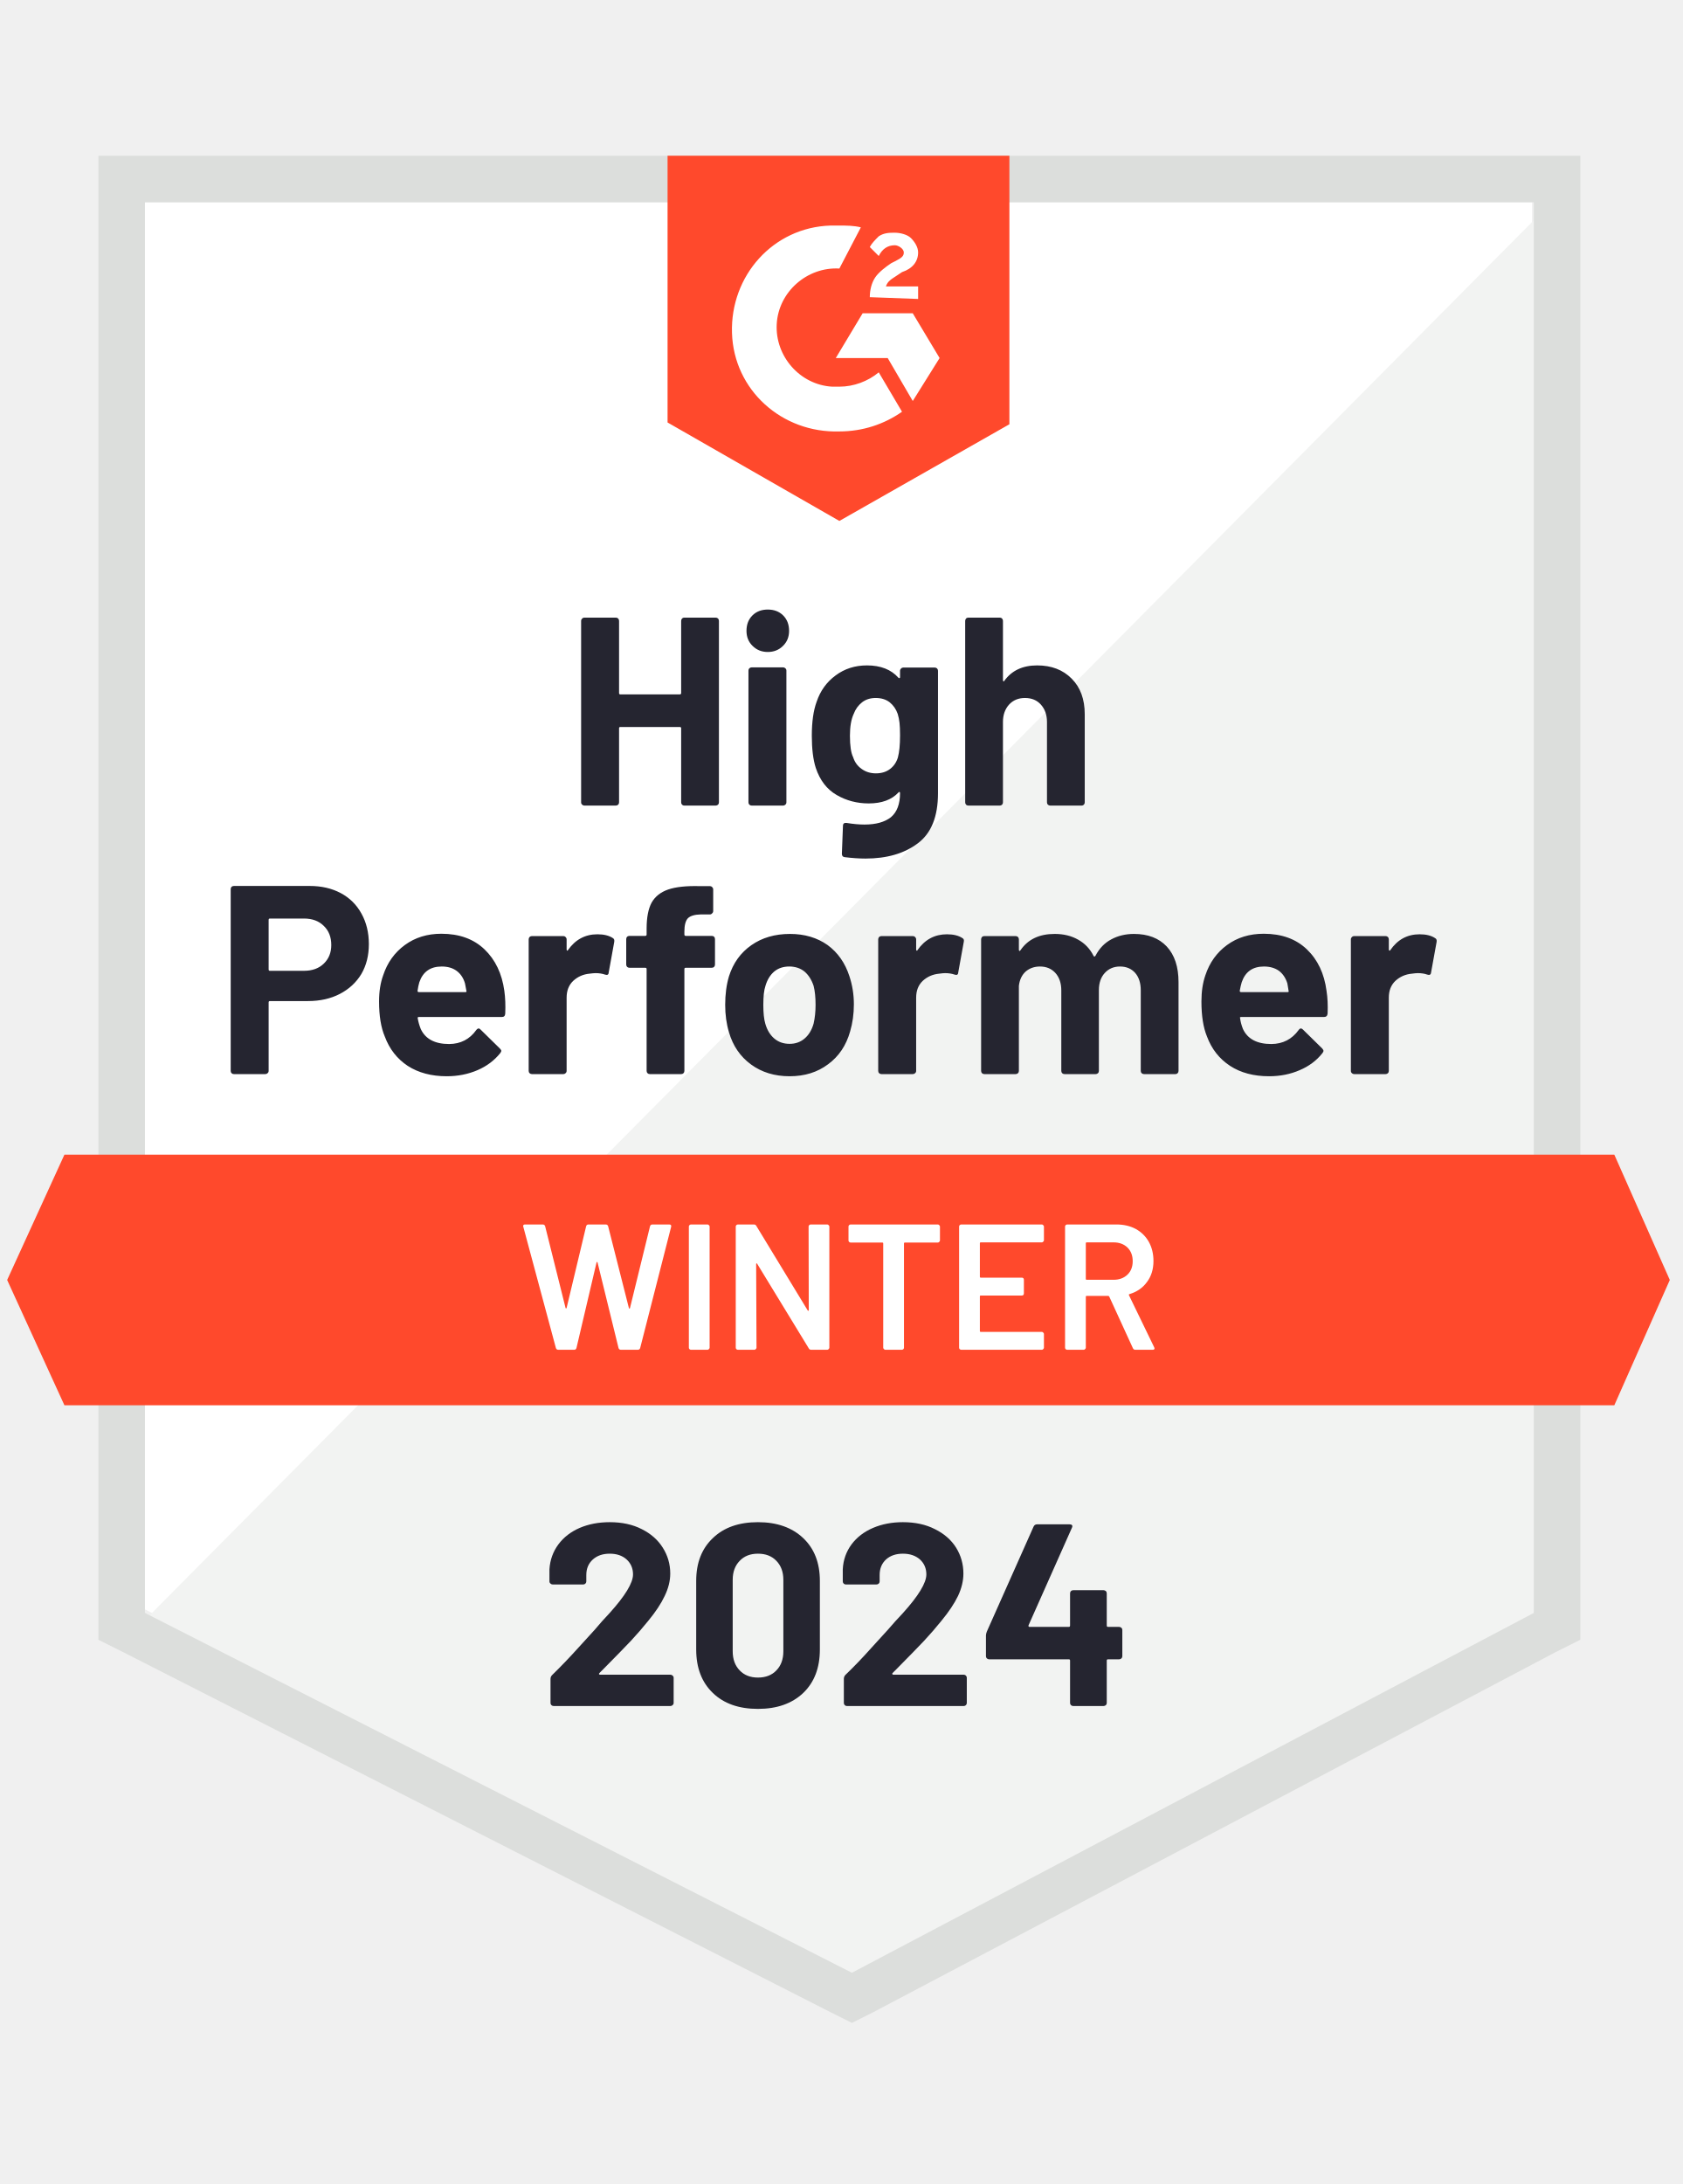
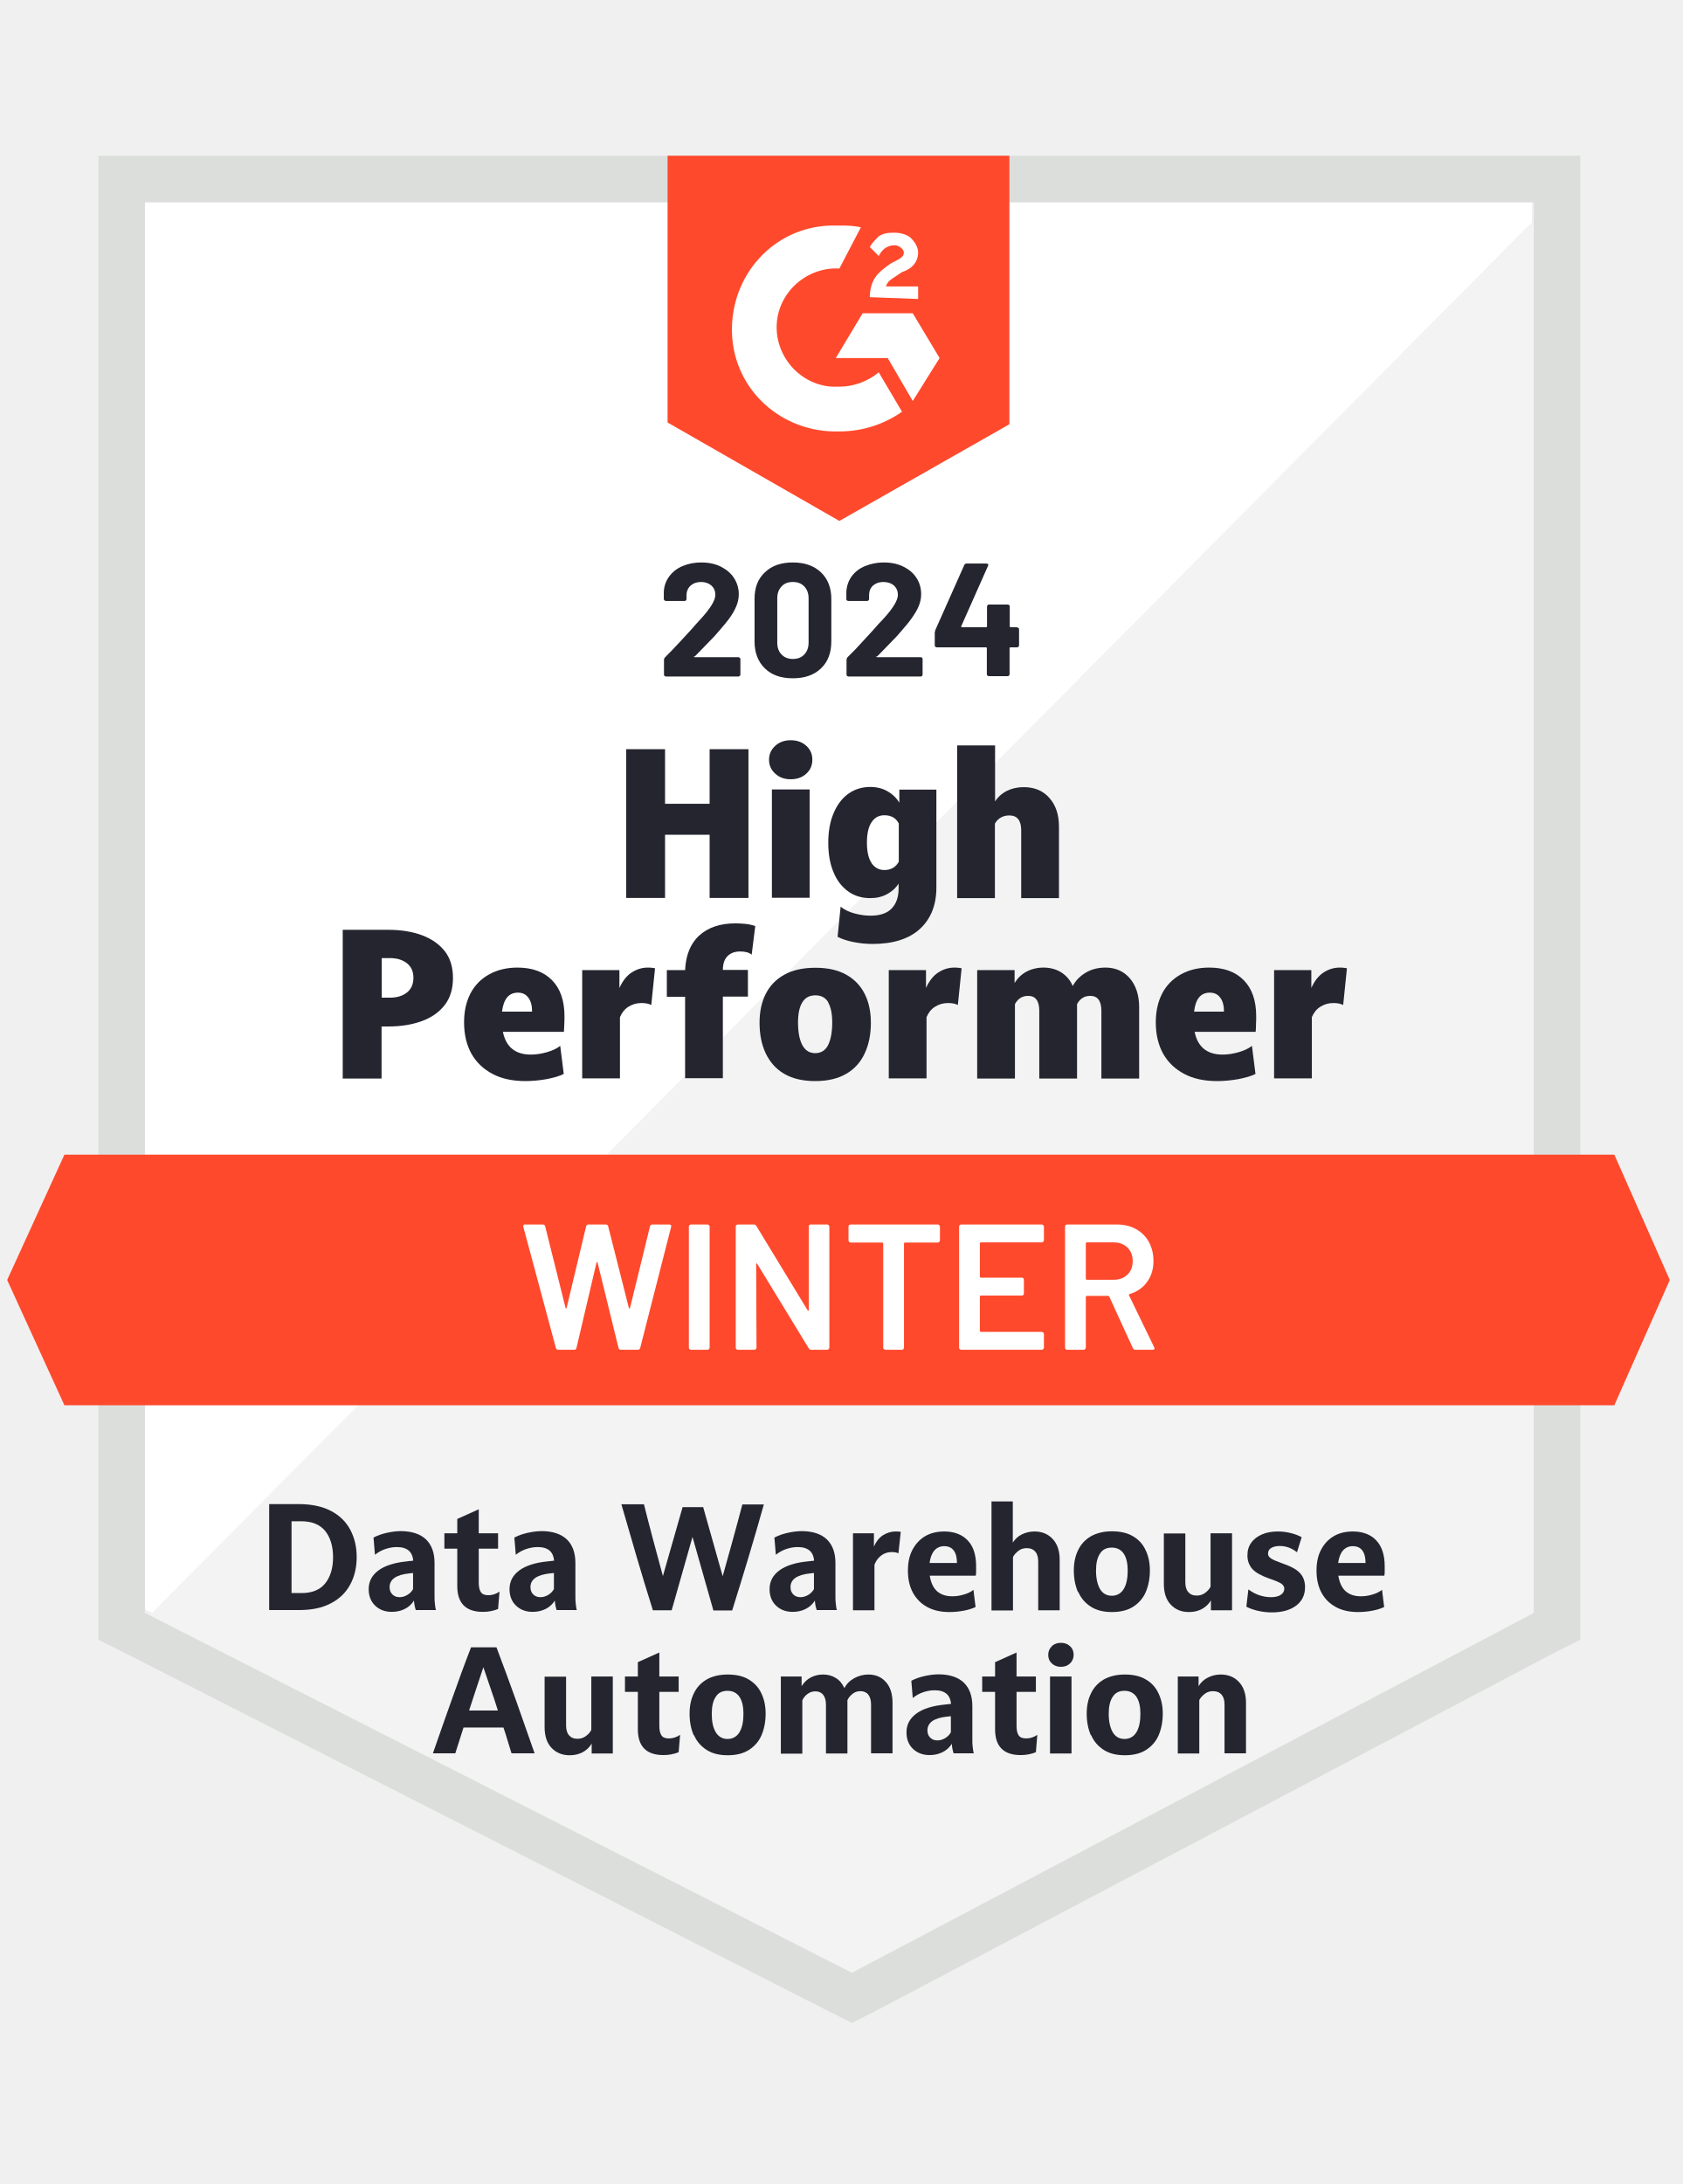
- <svg xmlns="http://www.w3.org/2000/svg" viewBox="0 0 94 122">
-   <path fill="#fff" d="M8.1 89.9 47.6 110l38-20.1V11.3H8.1z" />
-   <path fill="#f2f3f2" d="M86.4 11.6 7.3 91.3l41 20.3 38.1-19.5z" />
-   <path fill="#dcdedc" d="M5.5 37.5v54.1l1.4.7 39.5 20.1 1.2.6 1.2-.6 38.1-20.1 1.4-.7V8.7H5.5v28.8zm2.6 52.6V11.3h77.6v78.8l-38.1 20.1L8.1 90.1z" />
-   <path fill="#ff492c" d="M46.9 12.6c.4 0 .8 0 1.2.1L46.9 15c-1.8-.1-3.4 1.3-3.5 3.1-.1 1.8 1.3 3.4 3.1 3.5h.4c.8 0 1.6-.3 2.2-.8l1.3 2.2c-1 .7-2.2 1.1-3.5 1.1-3.2.1-5.9-2.3-6-5.5-.1-3.2 2.3-5.9 5.5-6h.5zm4.1 4.9 1.5 2.5-1.5 2.4-1.4-2.4h-2.9l1.5-2.5H51zm-2.4-.9c0-.4.1-.8.3-1.1.2-.3.6-.6.9-.8l.2-.1c.4-.2.5-.3.5-.5s-.3-.4-.5-.4c-.4 0-.7.2-.9.6l-.5-.5c.1-.2.3-.4.5-.6.3-.2.6-.2.9-.2.3 0 .7.1.9.3.2.2.4.5.4.8 0 .5-.3.9-.9 1.1l-.3.2c-.3.2-.5.3-.6.6h1.8v.7l-2.7-.1zm-1.7 12.5 9.5-5.4v-15H37.3v14.9l9.6 5.5zM90.2 64.5H3.6l-3.2 7 3.2 7h86.6l3.1-7z" />
-   <path fill="#252530" d="M17.3 49.49q.99 0 1.74.4t1.16 1.15q.41.74.41 1.7 0 .95-.42 1.67-.43.71-1.2 1.11-.77.4-1.78.4h-2.13q-.07 0-.07.08v3.82q0 .08-.06.13-.05.05-.13.05h-1.75q-.08 0-.13-.05t-.05-.13V49.67q0-.08.05-.13t.13-.05h4.23Zm-.32 4.74q.7 0 1.11-.4.42-.4.42-1.04 0-.67-.42-1.07-.41-.41-1.11-.41h-1.9q-.07 0-.07.08v2.76q0 .08.07.08h1.9Zm11.2 1.12q.08.57.05 1.27-.01.19-.19.19h-4.63q-.09 0-.07.07.05.3.17.6.39.84 1.59.84.96-.01 1.51-.78.07-.09.14-.09.04 0 .1.06l1.08 1.06q.08.08.08.14 0 .03-.06.12-.5.62-1.27.95-.79.34-1.72.34-1.28 0-2.18-.58-.89-.59-1.28-1.64-.32-.75-.32-1.96 0-.83.23-1.46.35-1.06 1.21-1.69.86-.63 2.04-.63 1.5 0 2.41.87.91.87 1.11 2.32Zm-3.5-1.36q-.95 0-1.25.88-.06.2-.1.48 0 .07.08.07H26q.09 0 .06-.07-.08-.43-.08-.42-.13-.45-.47-.7-.33-.24-.83-.24Zm8.7-1.8q.54 0 .86.21.11.06.08.22l-.31 1.71q-.01.18-.21.11-.23-.08-.52-.08-.12 0-.34.03-.53.05-.91.4-.37.35-.37.94v4.09q0 .08-.06.13-.05.05-.12.05h-1.76q-.07 0-.13-.05-.05-.05-.05-.13v-7.35q0-.07.05-.13.06-.05.13-.05h1.76q.07 0 .12.05.06.06.06.13v.57q0 .04.03.06.02.02.04-.02.62-.89 1.65-.89Zm6.39.09q.08 0 .13.05t.05.13v1.42q0 .08-.05.13t-.13.05h-1.45q-.08 0-.08.07v5.69q0 .08-.05.13t-.13.05h-1.75q-.08 0-.13-.05t-.05-.13v-5.69q0-.07-.08-.07h-.88q-.08 0-.13-.05t-.05-.13v-1.42q0-.08.05-.13t.13-.05h.88q.08 0 .08-.08v-.33q0-.93.28-1.45.29-.51.92-.73.64-.22 1.77-.19h.57q.07 0 .12.05.06.06.06.13v1.21q0 .08-.06.13-.05.06-.12.06h-.5q-.52.01-.73.21-.2.21-.2.75v.16q0 .08.08.08h1.45Zm4.35 7.84q-1.26 0-2.16-.66-.9-.66-1.23-1.8-.21-.7-.21-1.53 0-.88.21-1.59.35-1.11 1.25-1.74.9-.63 2.16-.63 1.22 0 2.1.62.86.63 1.22 1.74.25.75.25 1.57 0 .81-.21 1.52-.33 1.17-1.23 1.83-.89.67-2.15.67Zm0-1.81q.49 0 .84-.3t.5-.83q.11-.48.11-1.05 0-.63-.11-1.06-.17-.51-.51-.8-.35-.28-.85-.28t-.84.28q-.34.29-.49.8-.12.35-.12 1.06 0 .68.11 1.05.15.53.5.83.35.3.86.3Zm8.79-6.12q.54 0 .86.21.12.06.08.22l-.31 1.71q-.01.18-.21.11-.23-.08-.52-.08-.12 0-.33.03-.54.05-.92.4-.37.35-.37.94v4.09q0 .08-.06.13-.05.05-.13.05h-1.75q-.07 0-.13-.05-.05-.05-.05-.13v-7.35q0-.07.05-.13.06-.05.13-.05H51q.08 0 .13.05.06.06.06.13v.57q0 .04.02.06.04.02.05-.02.62-.89 1.65-.89Zm10.45-.02q1.17 0 1.83.7.66.71.66 1.99v4.96q0 .08-.05.13t-.12.05h-1.76q-.07 0-.13-.05-.05-.05-.05-.13v-4.5q0-.61-.31-.97-.32-.36-.85-.36-.52 0-.85.36-.33.36-.33.96v4.51q0 .08-.05.13-.06.05-.13.05h-1.74q-.08 0-.13-.05t-.05-.13v-4.5q0-.6-.33-.97-.33-.36-.86-.36-.47 0-.8.28-.32.29-.38.8v4.75q0 .08-.05.13-.06.05-.13.05H55q-.08 0-.13-.05t-.05-.13v-7.35q0-.07.05-.13.05-.05.13-.05h1.75q.07 0 .13.05.05.06.05.13v.59q0 .04.03.06.03.01.06-.04.62-.91 1.91-.91.75 0 1.31.32.56.31.86.9.04.09.11 0 .32-.62.89-.92.56-.3 1.26-.3Zm10.76 3.18q.09.57.06 1.27-.02.19-.2.19h-4.63q-.09 0-.06.07.04.3.16.6.39.84 1.59.84.96-.01 1.52-.78.06-.09.13-.09.05 0 .11.06l1.08 1.06q.07.08.07.14 0 .03-.06.12-.49.62-1.27.95-.78.34-1.71.34-1.29 0-2.18-.58-.9-.59-1.29-1.64-.31-.75-.31-1.96 0-.83.22-1.46.35-1.06 1.21-1.69.86-.63 2.05-.63 1.5 0 2.41.87.91.87 1.1 2.32Zm-3.5-1.36q-.94 0-1.24.88-.06.2-.11.48 0 .07.08.07h2.59q.09 0 .06-.07-.07-.43-.07-.42-.14-.45-.47-.7-.34-.24-.84-.24Zm8.7-1.8q.54 0 .86.21.12.06.09.22l-.31 1.71q-.02.18-.22.11-.22-.08-.52-.08-.12 0-.33.03-.54.05-.92.4-.37.35-.37.94v4.09q0 .08-.05.13-.06.05-.13.05h-1.76q-.07 0-.12-.05-.06-.05-.06-.13v-7.35q0-.07.06-.13.05-.05.12-.05h1.76q.07 0 .13.05.05.06.05.13v.57q0 .04.03.06.03.02.05-.02.61-.89 1.64-.89ZM38.06 34.68q0-.07.05-.13.05-.05.12-.05h1.76q.07 0 .13.05.05.06.05.13v10.14q0 .08-.05.13-.06.05-.13.05h-1.76q-.07 0-.12-.05-.05-.05-.05-.13v-4.14q0-.07-.08-.07h-3.32q-.07 0-.07.07v4.14q0 .08-.05.13-.06.05-.13.05h-1.76q-.07 0-.12-.05-.06-.05-.06-.13V34.68q0-.07.06-.13.05-.05.12-.05h1.76q.07 0 .13.05.05.06.05.13v4.03q0 .08.07.08h3.32q.08 0 .08-.08v-4.03Zm4.84 1.74q-.51 0-.85-.34-.34-.33-.34-.84 0-.53.33-.86.33-.33.86-.33t.86.33q.33.33.33.86 0 .51-.34.84-.34.34-.85.34ZM42 45q-.07 0-.13-.05-.05-.05-.05-.13v-7.36q0-.08.05-.13.06-.05.13-.05h1.76q.07 0 .12.05.06.05.06.13v7.36q0 .08-.06.13-.05.05-.12.05H42Zm8.29-7.53q0-.07.06-.13.05-.05.12-.05h1.76q.07 0 .13.05.05.06.05.13v6.84q0 1.96-1.13 2.8-1.13.85-2.92.85-.53 0-1.17-.08-.15-.02-.15-.19l.06-1.55q0-.2.21-.17.54.09.99.09.96 0 1.48-.41.51-.43.51-1.35 0-.05-.03-.06-.03-.01-.06.03-.57.61-1.66.61-.98 0-1.79-.47-.82-.47-1.17-1.52-.22-.69-.22-1.79 0-1.17.27-1.9.31-.92 1.06-1.47.75-.56 1.75-.56 1.15 0 1.76.69.03.03.06.02.03-.01.03-.05v-.36Zm-.12 4.84q.12-.44.12-1.23 0-.46-.03-.71-.03-.26-.1-.49-.14-.4-.45-.65-.31-.24-.78-.24-.45 0-.76.24-.32.25-.47.65-.21.45-.21 1.22 0 .84.18 1.2.13.41.47.65.34.25.8.25.48 0 .8-.25.31-.24.43-.64Zm7.78-5.14q1.2 0 1.93.74.73.73.73 1.99v4.92q0 .08-.05.13t-.12.05h-1.76q-.07 0-.13-.05-.05-.05-.05-.13v-4.49q0-.59-.34-.97-.33-.37-.89-.37-.55 0-.89.37-.34.38-.34.97v4.49q0 .08-.05.13t-.13.05h-1.75q-.08 0-.13-.05t-.05-.13V34.68q0-.07.05-.13.05-.05.13-.05h1.75q.08 0 .13.05.05.06.05.13V38q0 .04.03.06.03.01.04-.02.62-.87 1.84-.87Z" />
-   <path fill="#fff" d="M31.2 75.4q-.11 0-.14-.1l-1.82-6.77-.01-.04q0-.09.11-.09h.98q.11 0 .14.1l1.14 4.56q.01.03.03.03.02 0 .03-.03l1.09-4.56q.03-.1.13-.1h.96q.11 0 .14.1l1.16 4.57q.01.03.03.03.02 0 .03-.03l1.12-4.57q.03-.1.14-.1h.93q.14 0 .11.13l-1.73 6.77q-.03.1-.14.1h-.93q-.11 0-.14-.1l-1.17-4.77q-.01-.03-.03-.04-.02 0-.03.04l-1.12 4.77q-.03.1-.13.1h-.88Zm7.41 0q-.05 0-.09-.04-.03-.03-.03-.08v-6.76q0-.05.03-.08.04-.04.09-.04h.92q.05 0 .08.04.04.03.04.08v6.76q0 .05-.04.08-.03.04-.08.04h-.92Zm6.57-6.88q0-.05.03-.08.04-.04.09-.04h.92q.05 0 .08.04.04.03.04.08v6.76q0 .05-.04.08-.03.04-.08.04h-.89q-.1 0-.14-.08l-2.88-4.72q-.02-.03-.04-.03-.02.01-.02.05l.02 4.66q0 .05-.04.08-.03.04-.08.04h-.92q-.05 0-.09-.04-.03-.03-.03-.08v-6.76q0-.05.03-.08.04-.04.09-.04h.89q.1 0 .14.08l2.87 4.72q.02.03.04.02.02 0 .02-.04l-.01-4.66Zm7.22-.12q.05 0 .08.04.04.03.04.08v.77q0 .05-.04.08-.03.04-.08.04h-1.84q-.05 0-.05.05v5.82q0 .05-.03.08-.04.04-.09.04h-.92q-.05 0-.08-.04-.04-.03-.04-.08v-5.82q0-.05-.05-.05h-1.77q-.05 0-.09-.04-.03-.03-.03-.08v-.77q0-.05.03-.08.04-.04.09-.04h4.87Zm5.93.88q0 .05-.04.08-.03.04-.08.04H54.8q-.05 0-.05.05v1.87q0 .05.05.05h2.29q.05 0 .09.03.03.04.03.09v.76q0 .05-.03.09-.04.03-.09.03H54.8q-.05 0-.05.05v1.93q0 .05.05.05h3.41q.05 0 .08.04.04.03.04.08v.76q0 .05-.04.08-.03.04-.08.04h-4.5q-.05 0-.09-.04-.03-.03-.03-.08v-6.76q0-.05.03-.08.04-.04.09-.04h4.5q.05 0 .08.04.04.03.04.08v.76Zm5.11 6.12q-.1 0-.14-.09l-1.32-2.88q-.02-.04-.06-.04h-1.2q-.05 0-.05.05v2.84q0 .05-.04.08-.03.04-.08.04h-.92q-.05 0-.09-.04-.03-.03-.03-.08v-6.76q0-.05.03-.08.04-.04.09-.04h2.75q.61 0 1.08.25.47.26.73.72.26.47.26 1.07 0 .69-.36 1.17-.35.49-.98.68-.02 0-.03.02-.01.02 0 .04l1.41 2.91q.02.04.02.06 0 .08-.11.08h-.96Zm-2.72-6q-.05 0-.05.05v1.99q0 .05.05.05h1.5q.48 0 .78-.29.29-.28.29-.75t-.29-.76q-.3-.29-.78-.29h-1.5Z" />
-   <path fill="#252530" d="M33.49 93.46q-.03.03-.02.06.02.03.06.03h3.93q.07 0 .12.05.06.05.06.12v1.41q0 .07-.06.12-.05.05-.12.05h-6.52q-.08 0-.13-.05t-.05-.12v-1.34q0-.13.09-.22.71-.69 1.45-1.51.74-.82.93-1.02.4-.48.82-.92 1.32-1.46 1.32-2.17 0-.51-.36-.84-.36-.32-.94-.32t-.94.32q-.37.33-.37.87v.36q0 .07-.05.12-.05.05-.12.05h-1.71q-.07 0-.12-.05-.06-.05-.06-.12v-.68q.05-.78.5-1.39.45-.6 1.19-.92.75-.32 1.68-.32 1.03 0 1.79.39.76.38 1.17 1.03.42.66.42 1.45 0 .61-.31 1.25-.3.64-.91 1.38-.45.56-.97 1.12-.52.55-1.55 1.59l-.22.22Zm8.86 2q-1.6 0-2.52-.89-.93-.89-.93-2.43v-3.83q0-1.51.93-2.39.92-.89 2.52-.89 1.59 0 2.53.89.93.88.93 2.39v3.83q0 1.54-.93 2.43-.94.89-2.53.89Zm0-1.75q.65 0 1.03-.4.39-.4.39-1.07v-3.99q0-.66-.39-1.06-.38-.4-1.03-.4-.64 0-1.02.4-.39.4-.39 1.06v3.99q0 .67.39 1.07.38.4 1.02.4Zm7.52-.25q-.03.03-.01.06.01.03.06.03h3.93q.07 0 .12.05.05.05.05.12v1.41q0 .07-.05.12-.05.05-.12.05h-6.53q-.07 0-.12-.05-.05-.05-.05-.12v-1.34q0-.13.08-.22.72-.69 1.45-1.51.74-.82.93-1.02.41-.48.83-.92 1.32-1.46 1.32-2.17 0-.51-.36-.84-.37-.32-.95-.32t-.94.32q-.36.33-.36.87v.36q0 .07-.05.12-.05.05-.13.05h-1.71q-.07 0-.12-.05-.05-.05-.05-.12v-.68q.04-.78.49-1.39.45-.6 1.2-.92.75-.32 1.67-.32 1.03 0 1.79.39.77.38 1.18 1.03.41.66.41 1.45 0 .61-.3 1.25-.31.64-.92 1.38-.45.56-.97 1.12-.52.55-1.55 1.59l-.22.22Zm12.66-2.58q.07 0 .13.05.05.05.05.12v1.47q0 .07-.05.12-.06.05-.13.05h-.62q-.07 0-.07.07v2.37q0 .07-.05.12-.06.05-.13.05h-1.69q-.08 0-.13-.05t-.05-.12v-2.37q0-.07-.07-.07h-4.45q-.07 0-.13-.05-.05-.05-.05-.12v-1.16q0-.09.05-.22l2.61-5.86q.06-.13.2-.13h1.81q.1 0 .14.05.04.05-.01.15l-2.42 5.44q-.01.03 0 .06.02.03.05.03h2.2q.07 0 .07-.08v-1.79q0-.08.05-.13t.13-.05h1.69q.07 0 .13.05.05.05.05.13v1.79q0 .08.07.08h.62Z" />
+ <svg xmlns="http://www.w3.org/2000/svg" id="Layer_1" data-name="Layer 1" viewBox="0 0 94 122">
+   <defs>
+     <style>
+       .cls-1 {
+         fill: #f2f3f2;
+       }
+ 
+       .cls-1, .cls-2, .cls-3, .cls-4, .cls-5 {
+         stroke-width: 0px;
+       }
+ 
+       .cls-2 {
+         fill: #252530;
+       }
+ 
+       .cls-3 {
+         fill: #dcdedc;
+       }
+ 
+       .cls-4 {
+         fill: #ff492c;
+       }
+ 
+       .cls-5 {
+         fill: #fff;
+       }
+     </style>
+   </defs>
+   <path class="cls-5" d="M8.1,89.9l39.5,20.1,38-20.1V11.3H8.1v78.6Z" />
+   <path class="cls-1" d="M86.4,11.6L7.3,91.3l41,20.3,38.1-19.5V11.6Z" />
+   <path class="cls-3" d="M5.5,37.5v54.1l1.4.7,39.5,20.1,1.2.6,1.2-.6,38.1-20.1,1.4-.7V8.7H5.5v28.8ZM8.1,90.1V11.3h77.6v78.8l-38.1,20.1-39.5-20.1Z" />
+   <path class="cls-4" d="M46.9,12.6c.4,0,.8,0,1.2.1l-1.2,2.3c-1.8-.1-3.4,1.3-3.5,3.1-.1,1.8,1.3,3.4,3.1,3.5h.4c.8,0,1.6-.3,2.2-.8l1.3,2.2c-1,.7-2.2,1.1-3.5,1.1-3.2.1-5.9-2.3-6-5.5-.1-3.2,2.3-5.9,5.5-6,0,0,.5,0,.5,0ZM51,17.5l1.5,2.5-1.5,2.4-1.4-2.4h-2.9l1.5-2.5h2.8ZM48.6,16.6c0-.4.1-.8.3-1.1s.6-.6.9-.8l.2-.1c.4-.2.5-.3.5-.5s-.3-.4-.5-.4c-.4,0-.7.2-.9.6l-.5-.5c.1-.2.3-.4.5-.6.3-.2.6-.2.9-.2s.7.1.9.3.4.5.4.8c0,.5-.3.9-.9,1.1l-.3.2c-.3.2-.5.3-.6.6h1.8v.7s-2.7-.1-2.7-.1ZM46.9,29.1l9.5-5.4v-15h-19.1v14.9s9.6,5.5,9.6,5.5ZM90.2,64.5H3.6l-3.2,7,3.2,7h86.6l3.1-7-3.1-7Z" />
+   <path class="cls-5" d="M31.2,75.4c-.07,0-.12-.03-.14-.1l-1.82-6.77v-.04c-.01-.06.03-.09.1-.09h.98c.07,0,.12.03.14.1l1.14,4.56s.02.03.03.03.02,0,.03-.03l1.09-4.56c.02-.07.06-.1.13-.1h.96c.07,0,.12.03.14.1l1.16,4.57s.02.03.03.03.02-.01.03-.03l1.12-4.57c.02-.07.07-.1.14-.1h.93c.09,0,.13.04.11.13l-1.73,6.77c-.02.07-.07.1-.14.1h-.93c-.07,0-.12-.03-.14-.1l-1.17-4.77s-.02-.03-.03-.04c-.01,0-.02.01-.03.04l-1.12,4.77c-.02.07-.06.1-.13.1h-.88ZM38.61,75.4s-.06-.01-.09-.04c-.02-.02-.03-.05-.03-.08v-6.76s0-.06.03-.08c.03-.03.06-.04.09-.04h.92s.06.01.08.04c.03.02.04.05.04.08v6.76s-.01.06-.04.08c-.02.03-.05.04-.08.04h-.92ZM45.18,68.52s.01-.06.03-.08c.03-.03.06-.04.09-.04h.92s.06.01.08.04c.03.02.04.05.04.08v6.76s-.01.06-.04.08c-.02.03-.05.04-.08.04h-.89c-.07,0-.11-.03-.14-.08l-2.88-4.72s-.03-.03-.04-.03c-.01,0-.02.02-.02.05l.02,4.66s-.01.06-.04.08c-.02.03-.05.04-.08.04h-.92s-.06-.01-.09-.04c-.02-.02-.03-.05-.03-.08v-6.76s0-.06.03-.08c.03-.03.06-.04.09-.04h.89c.07,0,.11.03.14.08l2.87,4.72s.03.03.04.02c.01,0,.02-.01.02-.04,0,0,0-4.66,0-4.66ZM52.4,68.4s.06.01.08.04c.03.02.04.05.04.08v.77s-.01.06-.04.08c-.02.03-.05.04-.08.04h-1.84s-.05.02-.05.05v5.82s-.01.06-.03.08c-.03.03-.06.04-.09.04h-.92s-.06-.01-.08-.04c-.03-.02-.04-.05-.04-.08v-5.82s-.02-.05-.05-.05h-1.77s-.06-.01-.09-.04c-.02-.02-.03-.05-.03-.08v-.77s0-.06.03-.08c.03-.03.06-.04.09-.04h4.87ZM58.33,69.28s-.01.06-.04.08c-.02.03-.05.04-.08.04h-3.41s-.05.02-.05.05v1.87s.02.05.05.05h2.29s.06.01.09.03c.02.03.03.06.03.09v.76s0,.06-.03.09c-.03.02-.06.03-.09.03h-2.29s-.05.02-.05.05v1.93s.02.05.05.05h3.41s.06.01.08.04c.03.02.04.05.04.08v.76s-.01.06-.04.08c-.02.03-.05.04-.08.04h-4.5s-.06-.01-.09-.04c-.02-.02-.03-.05-.03-.08v-6.76s.01-.06.03-.08c.03-.03.06-.04.09-.04h4.5s.06.01.08.04c.03.02.04.05.04.08v.76h0ZM63.44,75.4c-.07,0-.11-.03-.14-.09l-1.32-2.88s-.03-.04-.06-.04h-1.2s-.05.02-.05.05v2.84s-.01.06-.04.08c-.02.03-.05.04-.08.04h-.92s-.06-.01-.09-.04c-.02-.02-.03-.05-.03-.08v-6.76s0-.06.03-.08c.03-.03.06-.04.09-.04h2.75c.41,0,.77.08,1.08.25.31.17.56.41.73.72.17.31.26.67.26,1.07,0,.46-.12.85-.36,1.17-.23.33-.56.55-.98.68-.01,0-.02,0-.03.02,0,.01,0,.03,0,.04l1.41,2.91s.02.05.02.06c0,.05-.04.08-.11.08h-.96ZM60.72,69.4s-.05.02-.05.05v1.99s.02.05.05.05h1.5c.32,0,.58-.1.78-.29.19-.19.29-.44.29-.75,0-.31-.1-.57-.29-.76-.2-.19-.46-.29-.78-.29h-1.5Z" />
+   <path class="cls-2" d="M38.79,36.65s-.02.02-.01.04c0,.01.02.02.04.02h2.44s.05.01.07.03c.02.02.04.05.04.07v.88s-.01.05-.04.07c-.02.02-.05.03-.07.03h-4.05s-.06-.01-.08-.03c-.02-.02-.03-.05-.03-.07v-.83c0-.05.02-.1.06-.14.29-.29.59-.6.9-.94.31-.34.5-.55.58-.63.17-.2.34-.39.51-.57.55-.6.82-1.05.82-1.35,0-.21-.07-.38-.22-.52-.15-.13-.34-.2-.58-.2s-.43.07-.58.2c-.15.14-.23.32-.23.54v.22s-.01.05-.03.07-.05.03-.07.03h-1.06s-.05-.01-.07-.03c-.02-.02-.04-.05-.04-.07v-.42c.02-.32.12-.61.31-.86.19-.25.43-.44.74-.57.31-.13.66-.2,1.04-.2.43,0,.8.08,1.11.24.31.16.56.37.73.64.17.27.26.57.26.9,0,.25-.06.51-.19.78-.12.26-.31.55-.57.86-.19.23-.39.46-.6.7-.22.23-.54.56-.96.99l-.14.14h0ZM44.3,37.89c-.66,0-1.18-.18-1.56-.55-.38-.37-.58-.87-.58-1.51v-2.38c0-.63.19-1.12.58-1.48.38-.37.9-.55,1.56-.55s1.18.18,1.57.55c.38.36.58.86.58,1.48v2.38c0,.64-.19,1.14-.58,1.51-.39.37-.91.55-1.57.55ZM44.3,36.81c.27,0,.48-.08.64-.25.16-.17.24-.39.24-.66v-2.48c0-.27-.08-.49-.24-.66-.16-.17-.37-.25-.64-.25s-.48.08-.63.25c-.16.17-.24.38-.24.66v2.48c0,.28.08.5.24.66.16.17.37.25.63.25ZM48.97,36.65s-.01.02,0,.04c0,.01.02.02.04.02h2.44s.05.01.07.03c.02.02.03.05.03.07v.88s-.01.05-.03.07c-.02.02-.05.03-.07.03h-4.05s-.05-.01-.07-.03c-.02-.02-.03-.05-.03-.07v-.83c0-.05.02-.1.05-.14.3-.29.6-.6.9-.94.31-.34.5-.55.58-.63.17-.2.34-.39.52-.57.55-.6.82-1.05.82-1.35,0-.21-.07-.38-.22-.52-.15-.13-.35-.2-.59-.2s-.43.07-.58.2c-.15.14-.22.32-.22.54v.22s-.01.05-.03.07-.05.03-.08.03h-1.06s-.05-.01-.07-.03-.03-.05-.03-.07v-.42c.02-.32.12-.61.3-.86.19-.25.43-.44.75-.57s.66-.2,1.04-.2c.43,0,.8.08,1.11.24.32.16.56.37.73.64.17.27.25.57.25.9,0,.25-.06.51-.19.78-.13.26-.32.55-.57.86-.19.23-.39.46-.6.7-.22.23-.54.56-.96.99l-.14.14h0ZM56.83,35.05s.06.01.08.03c.02.02.03.05.03.07v.91s-.01.05-.03.07c-.02.02-.05.03-.08.03h-.38s-.04.01-.04.04v1.47s-.01.05-.03.07c-.02.02-.05.03-.08.03h-1.05s-.06-.01-.08-.03c-.02-.02-.03-.05-.03-.07v-1.47s-.01-.04-.04-.04h-2.76s-.06-.01-.08-.03c-.02-.02-.03-.05-.03-.07v-.72s.01-.08.03-.14l1.62-3.64c.02-.05.07-.08.12-.08h1.12s.07.01.09.03c.02.02.01.05,0,.09l-1.5,3.38s0,.02,0,.04c0,.01.02.02.03.02h1.37s.04-.02.04-.05v-1.11s.01-.06.03-.08.05-.03.08-.03h1.05s.06.01.08.03c.02.02.03.05.03.08v1.11s.01.05.04.05c0,0,.38,0,.38,0Z" />
+   <g>
+     <path class="cls-2" d="M34.99,41.85h2.17v3.05h2.49v-3.05h2.17v8.31h-2.17v-3.53h-2.49v3.53h-2.17v-8.31Z" />
+     <path class="cls-2" d="M43.32,43.22c-.23-.21-.35-.46-.35-.78s.12-.57.35-.78c.23-.21.52-.31.86-.31s.64.1.87.31.34.46.34.78-.11.57-.34.78-.52.31-.87.31-.63-.1-.86-.31ZM43.13,44.1h2.11v6.05h-2.11v-6.05Z" />
+     <path class="cls-2" d="M52.32,49.58c0,.98-.31,1.75-.92,2.31-.61.56-1.5.84-2.65.84-.37,0-.73-.04-1.08-.11s-.64-.17-.87-.29l.17-1.68c.22.17.48.3.79.38.31.08.6.12.88.12.53,0,.92-.13,1.18-.4s.39-.64.39-1.13v-.26c-.16.25-.37.44-.65.59-.28.15-.59.22-.94.22-.46,0-.87-.12-1.22-.37-.35-.25-.63-.6-.82-1.06-.2-.46-.3-1.02-.3-1.66s.1-1.2.3-1.66c.2-.47.47-.83.82-1.08.35-.25.76-.38,1.22-.38.37,0,.69.08.97.24.28.16.5.37.66.64v-.73h2.07v5.48ZM48.7,48.22c.18.25.41.38.71.38.37,0,.64-.15.81-.46v-2.14c-.16-.31-.43-.46-.81-.46-.3,0-.54.13-.71.39-.18.26-.26.65-.26,1.15s.09.88.26,1.13Z" />
+     <path class="cls-2" d="M53.49,41.64h2.11v3.13c.16-.25.38-.45.66-.59s.59-.21.94-.21c.6,0,1.08.2,1.43.6.36.4.54.94.54,1.61v3.99h-2.11v-3.78c0-.56-.22-.84-.67-.84-.17,0-.33.04-.47.12-.14.08-.25.19-.33.34v4.16h-2.11v-8.52Z" />
+     <path class="cls-2" d="M19.15,51.94h2.54c.71,0,1.34.1,1.88.3.54.2.97.5,1.28.89.31.4.46.9.46,1.5s-.15,1.11-.46,1.51c-.31.4-.73.7-1.28.9-.55.2-1.17.3-1.88.3h-.37v2.91h-2.17v-8.31ZM22.74,55.44c.24-.19.36-.47.36-.82s-.12-.62-.36-.81-.56-.29-.95-.29h-.46v2.21h.46c.4,0,.71-.1.95-.29Z" />
+     <path class="cls-2" d="M31.3,58.41l.2,1.58c-.23.12-.55.21-.95.29-.4.07-.8.11-1.19.11-.72,0-1.33-.13-1.84-.4s-.9-.64-1.18-1.13c-.27-.49-.41-1.07-.41-1.75,0-.62.12-1.16.36-1.62s.59-.81,1.04-1.06c.45-.25.98-.38,1.58-.38.84,0,1.48.24,1.94.71.46.47.69,1.14.69,2.01,0,.11,0,.26-.01.43,0,.18-.02.32-.02.44h-3.41c.17.84.69,1.27,1.56,1.27.31,0,.61-.05.92-.14.31-.09.55-.21.71-.34ZM28.06,56.51h1.67c0-.34-.07-.6-.21-.78-.14-.19-.33-.28-.58-.28-.51,0-.8.35-.89,1.06Z" />
+     <path class="cls-2" d="M32.54,54.19h2.07v1c.18-.4.41-.69.69-.87s.58-.27.89-.27c.07,0,.14,0,.21.01.07,0,.14.02.2.03l-.21,2.05c-.13-.07-.31-.11-.54-.11-.28,0-.52.07-.74.21-.22.14-.37.34-.47.58v3.42h-2.11v-6.05Z" />
+     <path class="cls-2" d="M38.27,55.68h-1.01v-1.49h1.02c.04-.85.31-1.5.8-1.94.49-.44,1.15-.67,2.01-.67.19,0,.38.01.57.03.19.02.37.06.54.12l-.2,1.6c-.14-.12-.35-.18-.64-.18-.31,0-.54.09-.71.26s-.26.43-.26.77h1.4v1.49h-1.4v4.56h-2.11v-4.56Z" />
+     <path class="cls-2" d="M45.55,60.39c-.7,0-1.28-.14-1.74-.41s-.8-.66-1.03-1.15c-.23-.49-.34-1.06-.34-1.7,0-.61.11-1.14.34-1.6.23-.46.57-.82,1.04-1.08.46-.26,1.04-.39,1.74-.39s1.27.13,1.73.39c.46.26.8.62,1.03,1.08.23.46.34,1,.34,1.6,0,.64-.11,1.21-.34,1.7-.22.49-.57.88-1.03,1.15s-1.04.41-1.74.41ZM46.28,55.99c-.15-.26-.39-.39-.72-.39s-.57.13-.73.39c-.16.26-.24.63-.24,1.12,0,.55.08.97.24,1.27s.4.45.72.45.57-.15.72-.45c.15-.3.23-.72.23-1.27,0-.49-.08-.86-.23-1.12Z" />
+     <path class="cls-2" d="M49.67,54.19h2.07v1c.18-.4.41-.69.69-.87s.58-.27.89-.27c.07,0,.14,0,.21.01.07,0,.14.02.2.03l-.21,2.05c-.13-.07-.31-.11-.54-.11-.28,0-.52.07-.74.21-.22.14-.37.34-.47.58v3.42h-2.11v-6.05Z" />
+     <path class="cls-2" d="M54.62,54.19h2.07v.72c.17-.27.38-.48.66-.63.28-.15.6-.23.96-.23s.71.09.99.27c.28.18.5.43.64.76.17-.32.42-.57.75-.76s.69-.27,1.08-.27c.56,0,1.01.2,1.36.6.34.4.52.94.52,1.61v3.99h-2.11v-3.78c0-.56-.21-.84-.62-.84-.17,0-.32.04-.44.12-.12.08-.22.19-.3.34v4.16h-2.11v-3.78c0-.56-.21-.84-.62-.84-.17,0-.32.04-.44.12-.12.08-.22.19-.3.34v4.16h-2.11v-6.05Z" />
+     <path class="cls-2" d="M69.95,58.41l.2,1.58c-.23.12-.55.21-.95.29-.4.07-.8.11-1.19.11-.72,0-1.33-.13-1.84-.4s-.9-.64-1.18-1.13c-.27-.49-.41-1.07-.41-1.75,0-.62.12-1.16.36-1.62.24-.46.59-.81,1.04-1.06.45-.25.97-.38,1.58-.38.84,0,1.48.24,1.94.71s.69,1.14.69,2.01c0,.11,0,.26-.01.43,0,.18-.01.32-.02.44h-3.41c.17.84.69,1.27,1.56,1.27.31,0,.61-.05.92-.14.31-.09.55-.21.71-.34ZM66.72,56.51h1.67c0-.34-.07-.6-.21-.78-.14-.19-.33-.28-.58-.28-.51,0-.8.35-.88,1.06Z" />
+     <path class="cls-2" d="M71.2,54.19h2.07v1c.18-.4.41-.69.69-.87s.58-.27.89-.27c.07,0,.14,0,.21.01.07,0,.14.02.2.03l-.21,2.05c-.13-.07-.31-.11-.54-.11-.28,0-.52.07-.74.21-.22.14-.37.34-.47.58v3.42h-2.11v-6.05Z" />
+   </g>
+   <g>
+     <path class="cls-2" d="M15.04,84.02h1.65c.72,0,1.32.13,1.8.38.48.25.84.6,1.08,1.05.24.45.36.96.36,1.53s-.12,1.09-.36,1.53c-.24.45-.6.8-1.08,1.05-.48.26-1.08.38-1.8.38h-1.65v-5.93ZM16.29,84.98v4.01h.56c.59,0,1.03-.18,1.32-.54s.44-.85.44-1.46-.15-1.11-.44-1.47c-.3-.36-.74-.54-1.32-.54h-.56Z" />
+     <path class="cls-2" d="M24.28,89.19c0,.12,0,.26.02.4.02.15.03.26.06.35h-1.13c-.02-.06-.04-.14-.06-.23-.02-.1-.03-.19-.04-.3-.13.21-.31.37-.52.47-.22.11-.46.16-.72.16-.38,0-.69-.12-.93-.35-.24-.23-.36-.54-.36-.92,0-.43.18-.77.54-1.04s.89-.44,1.59-.51l.36-.04c-.02-.24-.1-.43-.25-.56-.15-.13-.37-.2-.66-.2-.2,0-.4.03-.62.1-.22.07-.42.18-.61.33l-.08-.96c.21-.11.45-.2.72-.26.27-.06.54-.1.8-.1.62,0,1.09.16,1.41.46.32.31.48.75.48,1.32v1.86ZM21.93,89.07c.1.1.23.15.4.15.14,0,.28-.04.42-.12.14-.08.25-.19.33-.33v-.9l-.21.02c-.38.04-.66.13-.84.26s-.26.3-.26.51c0,.17.05.3.15.4Z" />
+     <path class="cls-2" d="M25.55,86.51h-.72v-.86h.72v-.8l1.2-.54v1.34h1.08v.86h-1.08v1.9c0,.24.04.42.12.53.08.12.22.17.42.17.22,0,.43-.07.62-.2l-.08.97c-.12.05-.26.09-.41.12-.15.03-.3.04-.44.04-.95,0-1.43-.48-1.43-1.44v-2.1Z" />
+     <path class="cls-2" d="M32.15,89.19c0,.12,0,.26.02.4.02.15.03.26.06.35h-1.13c-.02-.06-.04-.14-.06-.23-.02-.1-.03-.19-.04-.3-.13.21-.31.37-.52.47-.22.11-.46.16-.72.16-.38,0-.69-.12-.93-.35-.24-.23-.36-.54-.36-.92,0-.43.18-.77.54-1.04s.89-.44,1.59-.51l.36-.04c-.02-.24-.1-.43-.25-.56-.15-.13-.37-.2-.66-.2-.2,0-.4.03-.62.1-.22.07-.42.18-.61.33l-.08-.96c.21-.11.45-.2.72-.26.27-.06.54-.1.8-.1.62,0,1.09.16,1.41.46.32.31.48.75.48,1.32v1.86ZM29.8,89.07c.1.1.23.15.4.15.14,0,.28-.04.42-.12.14-.08.25-.19.33-.33v-.9l-.21.02c-.38.04-.66.13-.84.26s-.26.3-.26.51c0,.17.05.3.15.4Z" />
+     <path class="cls-2" d="M38.7,85.83l-1.17,4.12h-1.05c-.31-.99-.61-1.97-.9-2.96-.29-.99-.58-1.98-.86-2.96h1.26c.17.67.34,1.34.52,2.01.18.67.36,1.33.54,2l1.1-3.85h1.15l1.09,3.86c.19-.67.37-1.34.56-2.01s.36-1.34.54-2h1.2c-.28.99-.56,1.97-.86,2.96-.3.99-.6,1.98-.91,2.96h-1.05l-1.17-4.12Z" />
+     <path class="cls-2" d="M46.68,89.19c0,.12,0,.26.02.4.02.15.03.26.06.35h-1.13c-.02-.06-.04-.14-.06-.23-.02-.1-.03-.19-.04-.3-.13.21-.31.37-.52.47-.22.11-.46.16-.72.16-.38,0-.69-.12-.93-.35-.24-.23-.36-.54-.36-.92,0-.43.18-.77.54-1.04s.89-.44,1.59-.51l.36-.04c-.02-.24-.1-.43-.25-.56-.15-.13-.37-.2-.66-.2-.2,0-.4.03-.62.1-.22.07-.42.18-.61.33l-.08-.96c.21-.11.45-.2.72-.26.27-.06.54-.1.8-.1.62,0,1.09.16,1.41.46.32.31.48.75.48,1.32v1.86ZM44.33,89.07c.1.1.23.15.4.15.14,0,.28-.04.42-.12.14-.08.25-.19.33-.33v-.9l-.21.02c-.38.04-.66.13-.84.26s-.26.3-.26.51c0,.17.05.3.15.4Z" />
+     <path class="cls-2" d="M47.65,85.65h1.18v.74c.13-.29.31-.51.52-.64.22-.13.44-.2.68-.2.1,0,.2,0,.3.02l-.13,1.2c-.1-.05-.22-.07-.38-.07-.21,0-.41.06-.58.19s-.3.3-.38.52v2.54h-1.2v-4.3Z" />
+     <path class="cls-2" d="M54.39,88.8l.12.97c-.17.08-.38.15-.64.2-.26.05-.53.08-.82.08-.48,0-.89-.09-1.24-.28s-.61-.46-.8-.8c-.19-.35-.28-.76-.28-1.24,0-.44.08-.83.25-1.15s.4-.58.7-.76.66-.27,1.08-.27c.56,0,1,.17,1.31.5.32.33.47.81.47,1.44,0,.06,0,.14,0,.25,0,.11,0,.2-.02.28h-2.57c.06.39.2.68.41.87.22.19.5.28.85.28.21,0,.43-.03.65-.1.22-.06.4-.15.53-.26ZM52.76,86.37c-.22,0-.41.08-.55.24-.14.16-.23.39-.27.7h1.53c0-.3-.06-.54-.18-.7-.12-.16-.3-.24-.53-.24Z" />
+     <path class="cls-2" d="M55.39,83.87h1.2v2.3c.13-.2.3-.36.51-.46.21-.1.44-.16.7-.16.42,0,.76.14,1.02.42.26.28.39.67.39,1.16v2.82h-1.2v-2.72c0-.24-.05-.42-.16-.55-.11-.13-.27-.2-.47-.2-.17,0-.33.04-.46.14s-.25.21-.32.36v2.98h-1.2v-6.08Z" />
+     <path class="cls-2" d="M60.23,88.93c-.15-.35-.23-.75-.23-1.2s.08-.81.24-1.14c.16-.33.39-.58.71-.77.32-.18.71-.28,1.18-.28s.87.09,1.18.28c.31.18.55.44.7.77.16.33.24.71.24,1.14s-.08.85-.23,1.2c-.15.35-.39.62-.7.82s-.71.3-1.19.3-.87-.1-1.18-.3-.55-.47-.7-.82ZM63.01,87.73c0-.4-.07-.71-.22-.94-.15-.22-.37-.34-.67-.34s-.52.11-.66.34c-.15.22-.22.54-.22.94,0,.44.08.78.22,1.03.15.25.37.38.66.38s.52-.13.67-.38c.15-.25.22-.59.22-1.03Z" />
+     <path class="cls-2" d="M67.64,85.65h1.2v4.3h-1.18v-.55c-.13.22-.31.38-.52.49-.22.11-.45.16-.71.16-.42,0-.76-.14-1.02-.42-.26-.28-.38-.67-.38-1.15v-2.82h1.2v2.72c0,.24.05.42.16.55.11.13.26.2.47.2.17,0,.32-.04.46-.14s.25-.21.32-.36v-2.98Z" />
+     <path class="cls-2" d="M69.76,88.79c.19.14.39.25.6.32s.43.11.65.11c.23,0,.42-.04.55-.13.13-.08.2-.2.2-.35,0-.11-.06-.2-.17-.28-.11-.07-.34-.17-.67-.28-.45-.16-.77-.34-.95-.54-.18-.21-.27-.46-.27-.75s.07-.52.22-.72c.14-.2.35-.35.6-.46.26-.11.55-.16.88-.16.25,0,.49.03.73.09.24.06.44.14.6.23l-.26.84c-.29-.23-.61-.35-.96-.35-.2,0-.36.04-.48.11-.12.07-.18.18-.18.32,0,.11.06.2.19.28.13.08.35.17.66.28.32.11.57.23.75.36s.3.28.37.44c.07.16.1.33.1.51,0,.44-.17.79-.51,1.04s-.79.37-1.35.37c-.26,0-.52-.03-.78-.09s-.47-.14-.64-.23l.11-.94Z" />
+     <path class="cls-2" d="M77.22,88.8l.12.97c-.17.08-.38.15-.64.2-.26.05-.53.08-.82.08-.48,0-.89-.09-1.24-.28s-.62-.46-.8-.8c-.19-.35-.28-.76-.28-1.24,0-.44.08-.83.25-1.15.17-.33.4-.58.7-.76.3-.18.66-.27,1.08-.27.56,0,1,.17,1.31.5.31.33.47.81.47,1.44,0,.06,0,.14,0,.25s0,.2-.02.28h-2.57c.06.39.2.68.41.87.22.19.5.28.85.28.21,0,.43-.03.65-.1.22-.06.39-.15.53-.26ZM75.59,86.37c-.22,0-.41.08-.55.24-.14.16-.23.39-.27.7h1.53c0-.3-.06-.54-.18-.7s-.3-.24-.53-.24Z" />
+     <path class="cls-2" d="M25.23,94.98c.35-.99.71-1.98,1.09-2.96h1.42c.37.99.74,1.97,1.09,2.96s.7,1.98,1.04,2.96h-1.29c-.07-.24-.15-.48-.22-.72-.07-.24-.15-.48-.23-.72h-2.23c-.15.48-.31.96-.46,1.44h-1.25c.34-.99.69-1.97,1.04-2.96ZM27.01,93.13c-.27.79-.53,1.6-.8,2.42h1.61c-.13-.41-.26-.81-.4-1.21-.14-.4-.27-.8-.41-1.2Z" />
+     <path class="cls-2" d="M33.04,93.65h1.2v4.3h-1.18v-.55c-.13.22-.31.38-.52.49-.22.11-.45.16-.71.16-.42,0-.76-.14-1.02-.42-.26-.28-.38-.67-.38-1.15v-2.82h1.2v2.72c0,.24.05.42.16.55.11.13.26.2.47.2.17,0,.32-.04.46-.14s.25-.21.32-.36v-2.98Z" />
+     <path class="cls-2" d="M35.64,94.51h-.72v-.86h.72v-.8l1.2-.54v1.34h1.08v.86h-1.08v1.9c0,.24.04.42.12.53.08.12.22.17.42.17.22,0,.43-.07.62-.2l-.08.97c-.12.05-.26.09-.41.12-.15.03-.3.04-.44.04-.95,0-1.43-.48-1.43-1.44v-2.1Z" />
+     <path class="cls-2" d="M38.76,96.93c-.15-.35-.23-.75-.23-1.2s.08-.81.24-1.14c.16-.33.39-.58.71-.77.31-.18.71-.28,1.18-.28s.87.09,1.18.28.55.44.7.77c.16.33.24.71.24,1.14s-.08.85-.23,1.2c-.15.35-.39.62-.7.82-.31.2-.71.3-1.19.3s-.87-.1-1.18-.3c-.31-.2-.55-.47-.7-.82ZM41.54,95.73c0-.4-.07-.71-.22-.94-.15-.22-.37-.34-.67-.34s-.52.11-.66.34c-.15.22-.22.54-.22.94,0,.44.07.78.22,1.03.15.25.37.38.66.38s.52-.13.67-.38c.15-.25.22-.59.22-1.03Z" />
+     <path class="cls-2" d="M43.61,93.65h1.18v.54c.13-.21.3-.37.5-.48.21-.11.44-.17.7-.17.28,0,.52.07.72.2.21.13.36.32.47.56.13-.25.32-.43.56-.56s.5-.2.78-.2c.41,0,.73.14.98.42.25.28.37.67.37,1.16v2.82h-1.2v-2.72c0-.24-.05-.42-.15-.55-.1-.13-.25-.2-.43-.2-.17,0-.31.04-.44.14s-.23.21-.3.36v2.98h-1.2v-2.72c0-.24-.05-.42-.15-.55-.1-.13-.25-.2-.43-.2-.17,0-.31.04-.44.14-.13.09-.23.21-.3.36v2.98h-1.2v-4.3Z" />
+     <path class="cls-2" d="M54.33,97.19c0,.12,0,.26.02.4s.03.26.06.35h-1.13c-.02-.06-.04-.14-.06-.23-.02-.1-.03-.19-.04-.3-.13.21-.31.37-.52.47-.22.11-.46.16-.72.16-.38,0-.69-.12-.93-.35-.24-.23-.36-.54-.36-.92,0-.43.18-.77.54-1.04.36-.27.89-.44,1.59-.51l.36-.04c-.02-.24-.1-.43-.25-.56-.15-.13-.37-.2-.66-.2-.2,0-.4.03-.62.1s-.42.18-.61.33l-.08-.96c.21-.11.45-.2.72-.26.27-.06.54-.1.8-.1.62,0,1.09.16,1.41.46.32.31.48.75.48,1.32v1.86ZM51.98,97.07c.1.1.23.15.4.15.14,0,.28-.04.42-.12.14-.08.25-.19.33-.33v-.9l-.21.02c-.38.04-.66.13-.84.26-.17.13-.26.3-.26.51,0,.17.05.3.15.4Z" />
+     <path class="cls-2" d="M55.6,94.51h-.72v-.86h.72v-.8l1.2-.54v1.34h1.08v.86h-1.08v1.9c0,.24.04.42.12.53.08.12.22.17.42.17.22,0,.43-.07.62-.2l-.08.97c-.12.05-.26.09-.41.12-.15.03-.3.04-.44.04-.95,0-1.43-.48-1.43-1.44v-2.1Z" />
+     <path class="cls-2" d="M58.77,92.92c-.14-.13-.2-.29-.2-.48s.07-.35.2-.48.3-.19.51-.19.37.06.51.19c.14.13.2.29.2.48s-.07.35-.2.48c-.14.13-.3.19-.51.19s-.37-.06-.51-.19ZM58.67,93.65h1.2v4.3h-1.2v-4.3Z" />
+     <path class="cls-2" d="M60.95,96.93c-.15-.35-.23-.75-.23-1.2s.08-.81.24-1.14c.16-.33.39-.58.71-.77.32-.18.71-.28,1.18-.28s.87.09,1.18.28c.31.18.55.44.7.77.16.33.24.71.24,1.14s-.08.85-.23,1.2c-.15.35-.39.62-.7.82s-.71.3-1.19.3-.87-.1-1.18-.3-.55-.47-.7-.82ZM63.72,95.73c0-.4-.07-.71-.22-.94-.15-.22-.37-.34-.67-.34s-.52.11-.66.34c-.15.22-.22.54-.22.94,0,.44.08.78.22,1.03.15.25.37.38.66.38s.52-.13.67-.38c.15-.25.22-.59.22-1.03Z" />
+     <path class="cls-2" d="M65.79,93.65h1.18v.54c.13-.21.3-.37.52-.48.22-.11.45-.17.72-.17.42,0,.76.14,1.02.42.26.28.39.67.39,1.16v2.82h-1.2v-2.72c0-.24-.05-.42-.16-.55-.11-.13-.27-.2-.47-.2-.17,0-.33.04-.46.14s-.25.21-.32.36v2.98h-1.2v-4.3Z" />
+   </g>
</svg>
